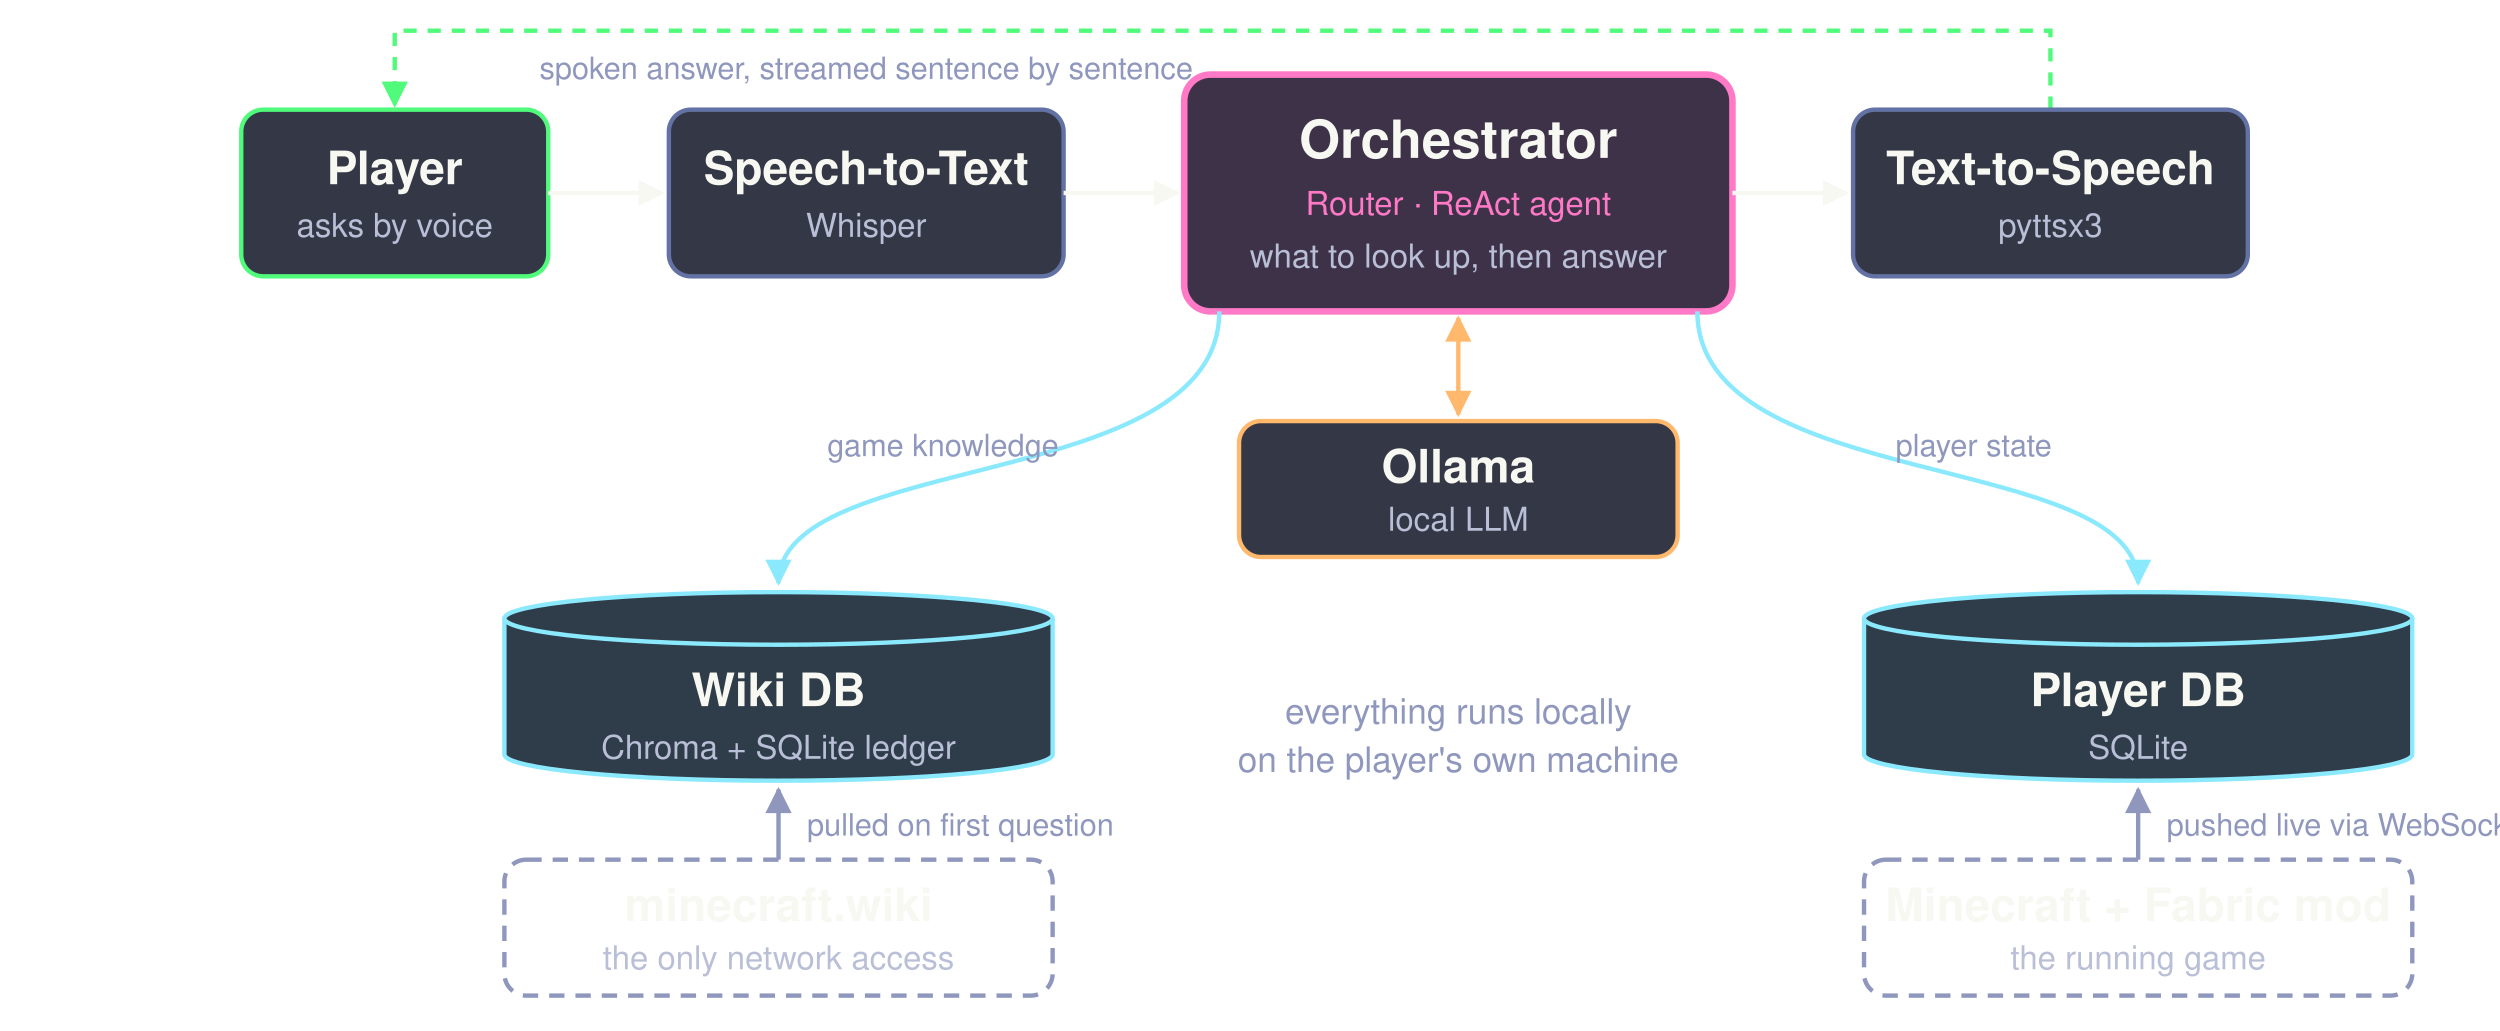
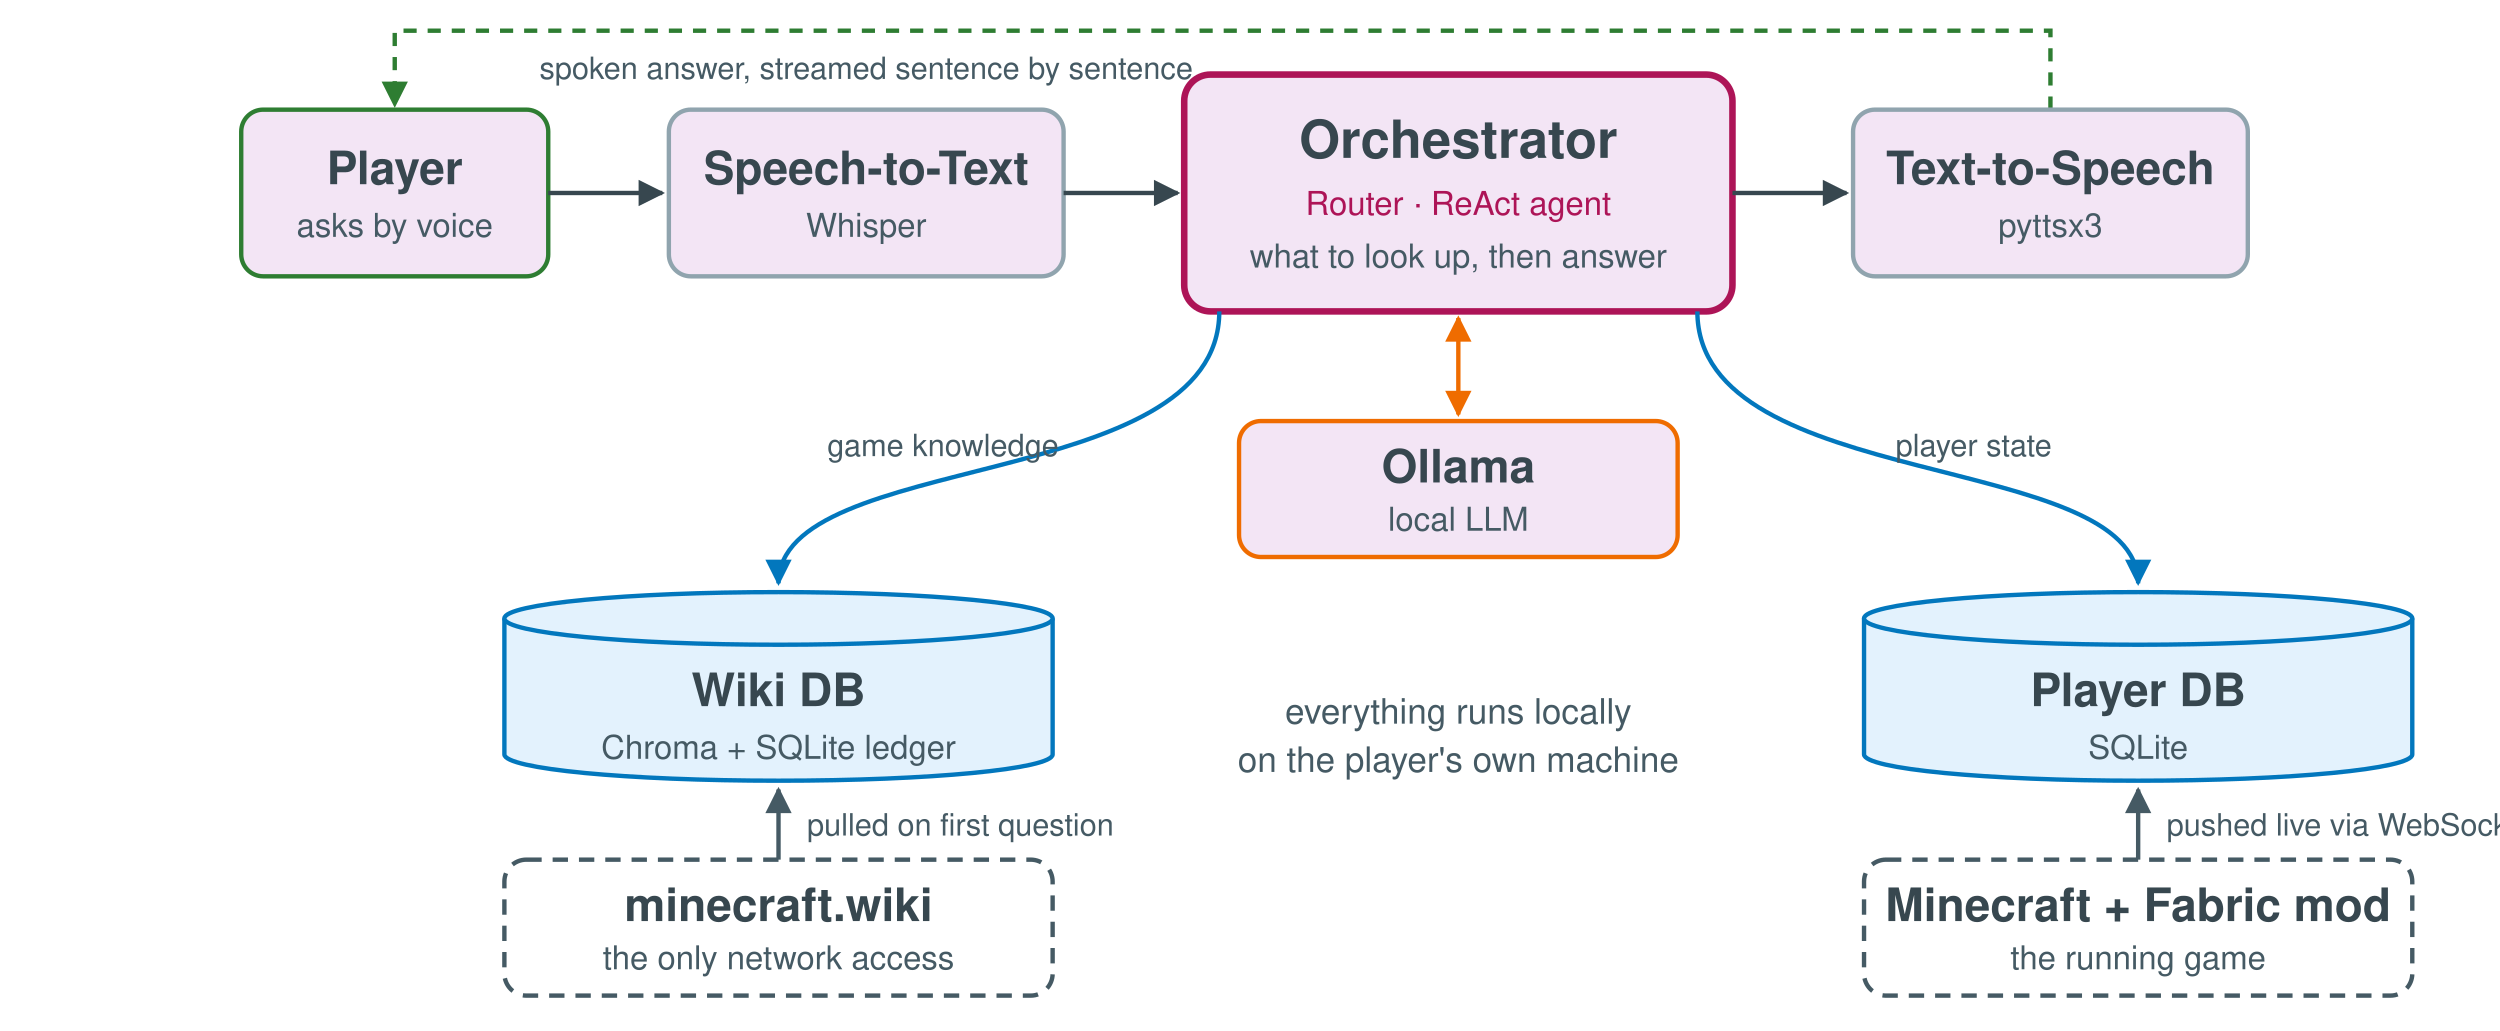
<svg xmlns="http://www.w3.org/2000/svg" viewBox="0 0 1140 470" width="1140" height="470">
  <defs>
    <marker id="fg" viewBox="0 0 10 10" refX="9" refY="5" markerWidth="6" markerHeight="6" orient="auto-start-reverse">
-       <path d="M0,0 L10,5 L0,10 z" fill="#f8f8f2" />
+       <path d="M0,0 L10,5 L0,10 z" fill="#37474f" />
    </marker>
    <marker id="cy" viewBox="0 0 10 10" refX="9" refY="5" markerWidth="6" markerHeight="6" orient="auto-start-reverse">
-       <path d="M0,0 L10,5 L0,10 z" fill="#8be9fd" />
+       <path d="M0,0 L10,5 L0,10 z" fill="#0277bd" />
    </marker>
    <marker id="gr" viewBox="0 0 10 10" refX="9" refY="5" markerWidth="6" markerHeight="6" orient="auto-start-reverse">
-       <path d="M0,0 L10,5 L0,10 z" fill="#50fa7b" />
+       <path d="M0,0 L10,5 L0,10 z" fill="#2e7d32" />
    </marker>
    <marker id="or" viewBox="0 0 10 10" refX="9" refY="5" markerWidth="6" markerHeight="6" orient="auto-start-reverse">
-       <path d="M0,0 L10,5 L0,10 z" fill="#ffb86c" />
+       <path d="M0,0 L10,5 L0,10 z" fill="#ef6c00" />
    </marker>
    <marker id="mu" viewBox="0 0 10 10" refX="9" refY="5" markerWidth="6" markerHeight="6" orient="auto-start-reverse">
-       <path d="M0,0 L10,5 L0,10 z" fill="#8f97bd" />
+       <path d="M0,0 L10,5 L0,10 z" fill="#455a64" />
    </marker>
  </defs>
  <style>
    text { font-family: 'Segoe UI', 'IBM Plex Sans', Helvetica, Arial, sans-serif; }
-     .t { fill: #f8f8f2; font-size: 21px; font-weight: 600; }
-     .s { fill: #b9bfd6; font-size: 15px; }
-     .l { fill: #8f97bd; font-size: 14px; }
-     .box { fill: #343746; stroke-width: 2; }
+     .t { fill: #37474f; font-size: 21px; font-weight: 600; }
+     .s { fill: #455a64; font-size: 15px; }
+     .l { fill: #455a64; font-size: 14px; }
+     .box { fill: #f3e5f5; stroke-width: 2; }
    .line { fill: none; stroke-width: 2; }
  </style>
-   <path class="line" stroke="#50fa7b" stroke-dasharray="6 5" marker-end="url(#gr)" d="M935,50 V14 H180 V48" />
+   <path class="line" stroke="#2e7d32" stroke-dasharray="6 5" marker-end="url(#gr)" d="M935,50 V14 H180 V48" />
  <text class="l" x="395" y="36" text-anchor="middle">spoken answer, streamed sentence by sentence</text>
-   <rect class="box" x="110" y="50" width="140" height="76" rx="10" stroke="#50fa7b" />
+   <rect class="box" x="110" y="50" width="140" height="76" rx="10" stroke="#2e7d32" />
  <text class="t" x="180" y="84" text-anchor="middle">Player</text>
  <text class="s" x="180" y="108" text-anchor="middle">asks by voice</text>
-   <rect class="box" x="305" y="50" width="180" height="76" rx="10" stroke="#6272a4" />
+   <rect class="box" x="305" y="50" width="180" height="76" rx="10" stroke="#90a4ae" />
  <text class="t" x="395" y="84" text-anchor="middle">Speech-to-Text</text>
  <text class="s" x="395" y="108" text-anchor="middle">Whisper</text>
-   <rect x="540" y="34" width="250" height="108" rx="12" fill="#3d3248" stroke="#ff79c6" stroke-width="3" />
+   <rect x="540" y="34" width="250" height="108" rx="12" fill="#f3e5f5" stroke="#ad1457" stroke-width="3" />
  <text class="t" x="665" y="72" text-anchor="middle" style="font-size:24px">Orchestrator</text>
-   <text class="s" x="665" y="98" text-anchor="middle" style="fill:#ff79c6">Router  ·  ReAct agent</text>
+   <text class="s" x="665" y="98" text-anchor="middle" style="fill:#ad1457">Router  ·  ReAct agent</text>
  <text class="s" x="665" y="122" text-anchor="middle">what to look up, then answer</text>
-   <rect class="box" x="845" y="50" width="180" height="76" rx="10" stroke="#6272a4" />
+   <rect class="box" x="845" y="50" width="180" height="76" rx="10" stroke="#90a4ae" />
  <text class="t" x="935" y="84" text-anchor="middle">Text-to-Speech</text>
  <text class="s" x="935" y="108" text-anchor="middle">pyttsx3</text>
-   <path class="line" stroke="#f8f8f2" marker-end="url(#fg)" d="M250,88 H302" />
-   <path class="line" stroke="#f8f8f2" marker-end="url(#fg)" d="M485,88 H537" />
-   <path class="line" stroke="#f8f8f2" marker-end="url(#fg)" d="M790,88 H842" />
-   <rect class="box" x="565" y="192" width="200" height="62" rx="10" stroke="#ffb86c" />
+   <path class="line" stroke="#37474f" marker-end="url(#fg)" d="M250,88 H302" />
+   <path class="line" stroke="#37474f" marker-end="url(#fg)" d="M485,88 H537" />
+   <path class="line" stroke="#37474f" marker-end="url(#fg)" d="M790,88 H842" />
+   <rect class="box" x="565" y="192" width="200" height="62" rx="10" stroke="#ef6c00" />
  <text class="t" x="665" y="220" text-anchor="middle">Ollama</text>
  <text class="s" x="665" y="242" text-anchor="middle">local LLM</text>
-   <path class="line" stroke="#ffb86c" marker-start="url(#or)" marker-end="url(#or)" d="M665,145 V189" />
-   <path d="M230,282 v62 a125,12 0 0 0 250,0 v-62" fill="#2f3d4a" stroke="#8be9fd" stroke-width="2" />
-   <ellipse cx="355" cy="282" rx="125" ry="12" fill="#2f3d4a" stroke="#8be9fd" stroke-width="2" />
+   <path class="line" stroke="#ef6c00" marker-start="url(#or)" marker-end="url(#or)" d="M665,145 V189" />
+   <path d="M230,282 v62 a125,12 0 0 0 250,0 v-62" fill="#e3f2fd" stroke="#0277bd" stroke-width="2" />
+   <ellipse cx="355" cy="282" rx="125" ry="12" fill="#e3f2fd" stroke="#0277bd" stroke-width="2" />
  <text class="t" x="355" y="322" text-anchor="middle">Wiki DB</text>
  <text class="s" x="355" y="346" text-anchor="middle">Chroma + SQLite ledger</text>
-   <path d="M850,282 v62 a125,12 0 0 0 250,0 v-62" fill="#2f3d4a" stroke="#8be9fd" stroke-width="2" />
-   <ellipse cx="975" cy="282" rx="125" ry="12" fill="#2f3d4a" stroke="#8be9fd" stroke-width="2" />
+   <path d="M850,282 v62 a125,12 0 0 0 250,0 v-62" fill="#e3f2fd" stroke="#0277bd" stroke-width="2" />
+   <ellipse cx="975" cy="282" rx="125" ry="12" fill="#e3f2fd" stroke="#0277bd" stroke-width="2" />
  <text class="t" x="975" y="322" text-anchor="middle">Player DB</text>
  <text class="s" x="975" y="346" text-anchor="middle">SQLite</text>
-   <path class="line" stroke="#8be9fd" marker-end="url(#cy)" d="M556,142 C556,225 355,205 355,266" />
+   <path class="line" stroke="#0277bd" marker-end="url(#cy)" d="M556,142 C556,225 355,205 355,266" />
  <text class="l" x="430" y="208" text-anchor="middle">game knowledge</text>
-   <path class="line" stroke="#8be9fd" marker-end="url(#cy)" d="M774,142 C774,225 975,205 975,266" />
+   <path class="line" stroke="#0277bd" marker-end="url(#cy)" d="M774,142 C774,225 975,205 975,266" />
  <text class="l" x="900" y="208" text-anchor="middle">player state</text>
-   <rect x="230" y="392" width="250" height="62" rx="10" fill="none" stroke="#8f97bd" stroke-width="2" stroke-dasharray="7 5" />
+   <rect x="230" y="392" width="250" height="62" rx="10" fill="none" stroke="#455a64" stroke-width="2" stroke-dasharray="7 5" />
  <text class="t" x="355" y="420" text-anchor="middle">minecraft.wiki</text>
  <text class="s" x="355" y="442" text-anchor="middle">the only network access</text>
-   <path class="line" stroke="#8f97bd" marker-end="url(#mu)" d="M355,392 V360" />
+   <path class="line" stroke="#455a64" marker-end="url(#mu)" d="M355,392 V360" />
  <text class="l" x="368" y="381">pulled on first question</text>
-   <rect x="850" y="392" width="250" height="62" rx="10" fill="none" stroke="#8f97bd" stroke-width="2" stroke-dasharray="7 5" />
+   <rect x="850" y="392" width="250" height="62" rx="10" fill="none" stroke="#455a64" stroke-width="2" stroke-dasharray="7 5" />
  <text class="t" x="975" y="420" text-anchor="middle">Minecraft + Fabric mod</text>
  <text class="s" x="975" y="442" text-anchor="middle">the running game</text>
-   <path class="line" stroke="#8f97bd" marker-end="url(#mu)" d="M975,392 V360" />
+   <path class="line" stroke="#455a64" marker-end="url(#mu)" d="M975,392 V360" />
  <text class="l" x="988" y="381">pushed live via WebSocket</text>
  <text class="l" x="665" y="330" text-anchor="middle" style="font-size:16px">everything runs locally</text>
  <text class="l" x="665" y="352" text-anchor="middle" style="font-size:16px">on the player's own machine</text>
</svg>
